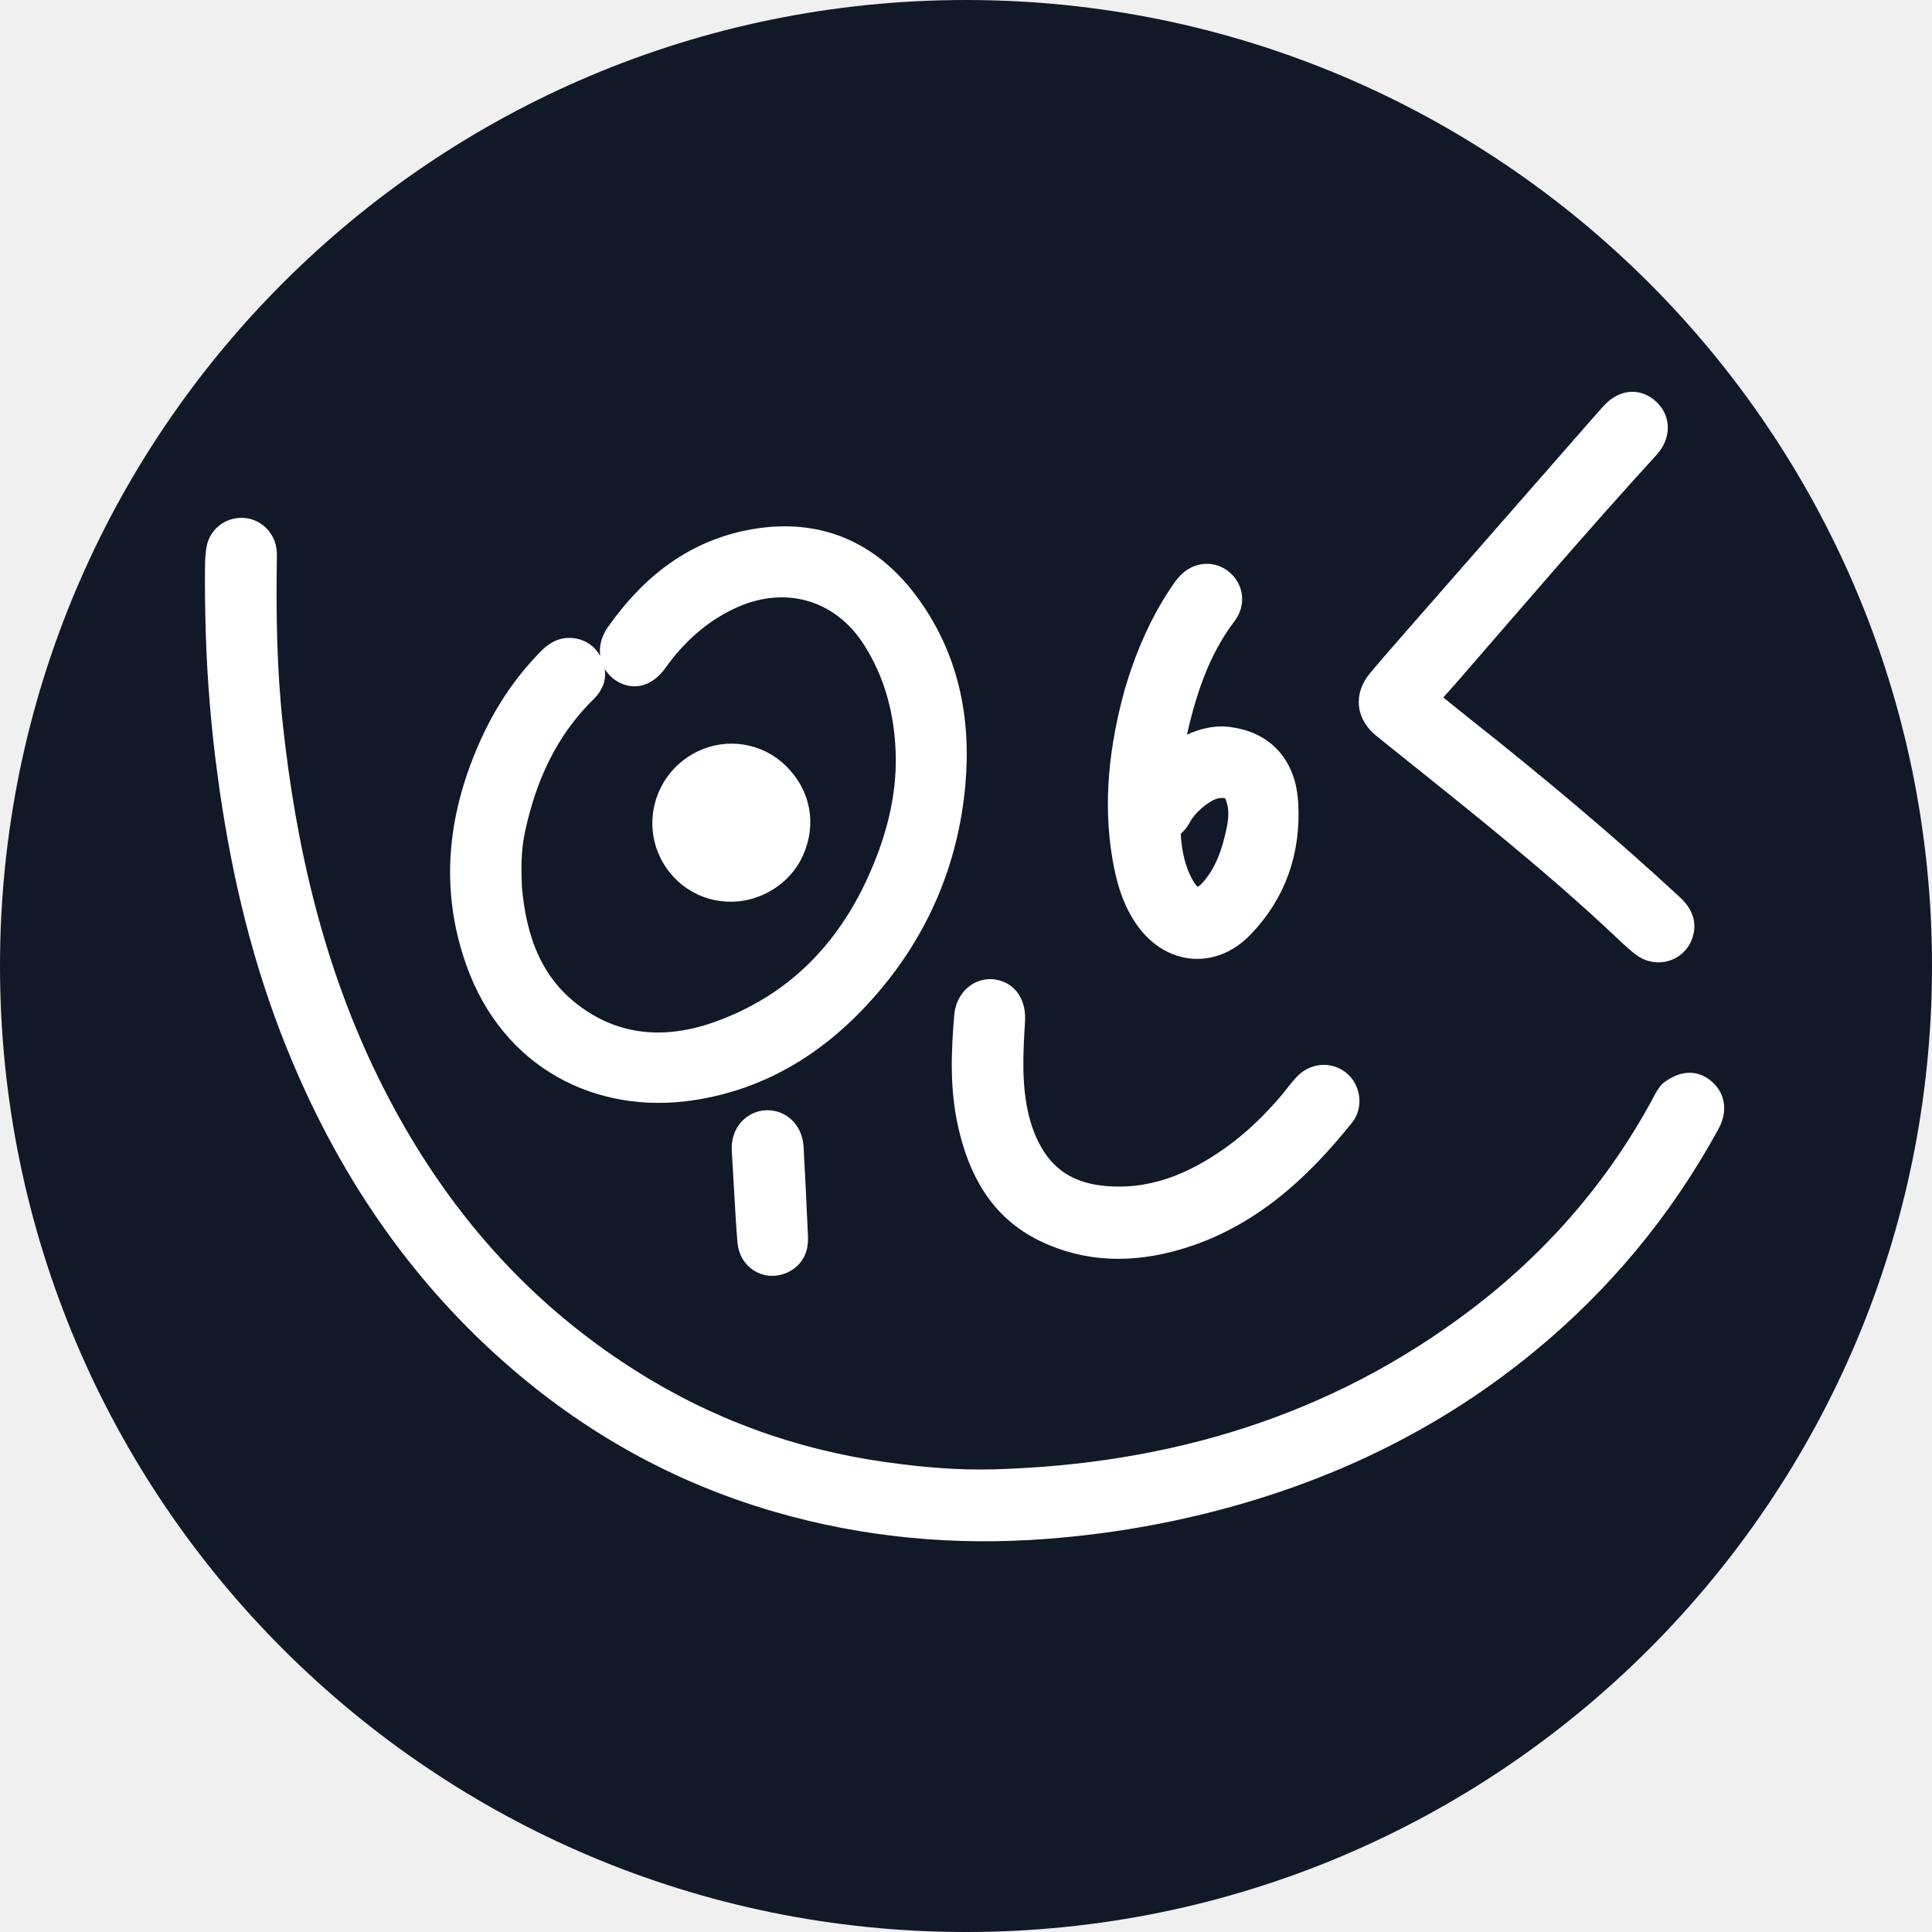
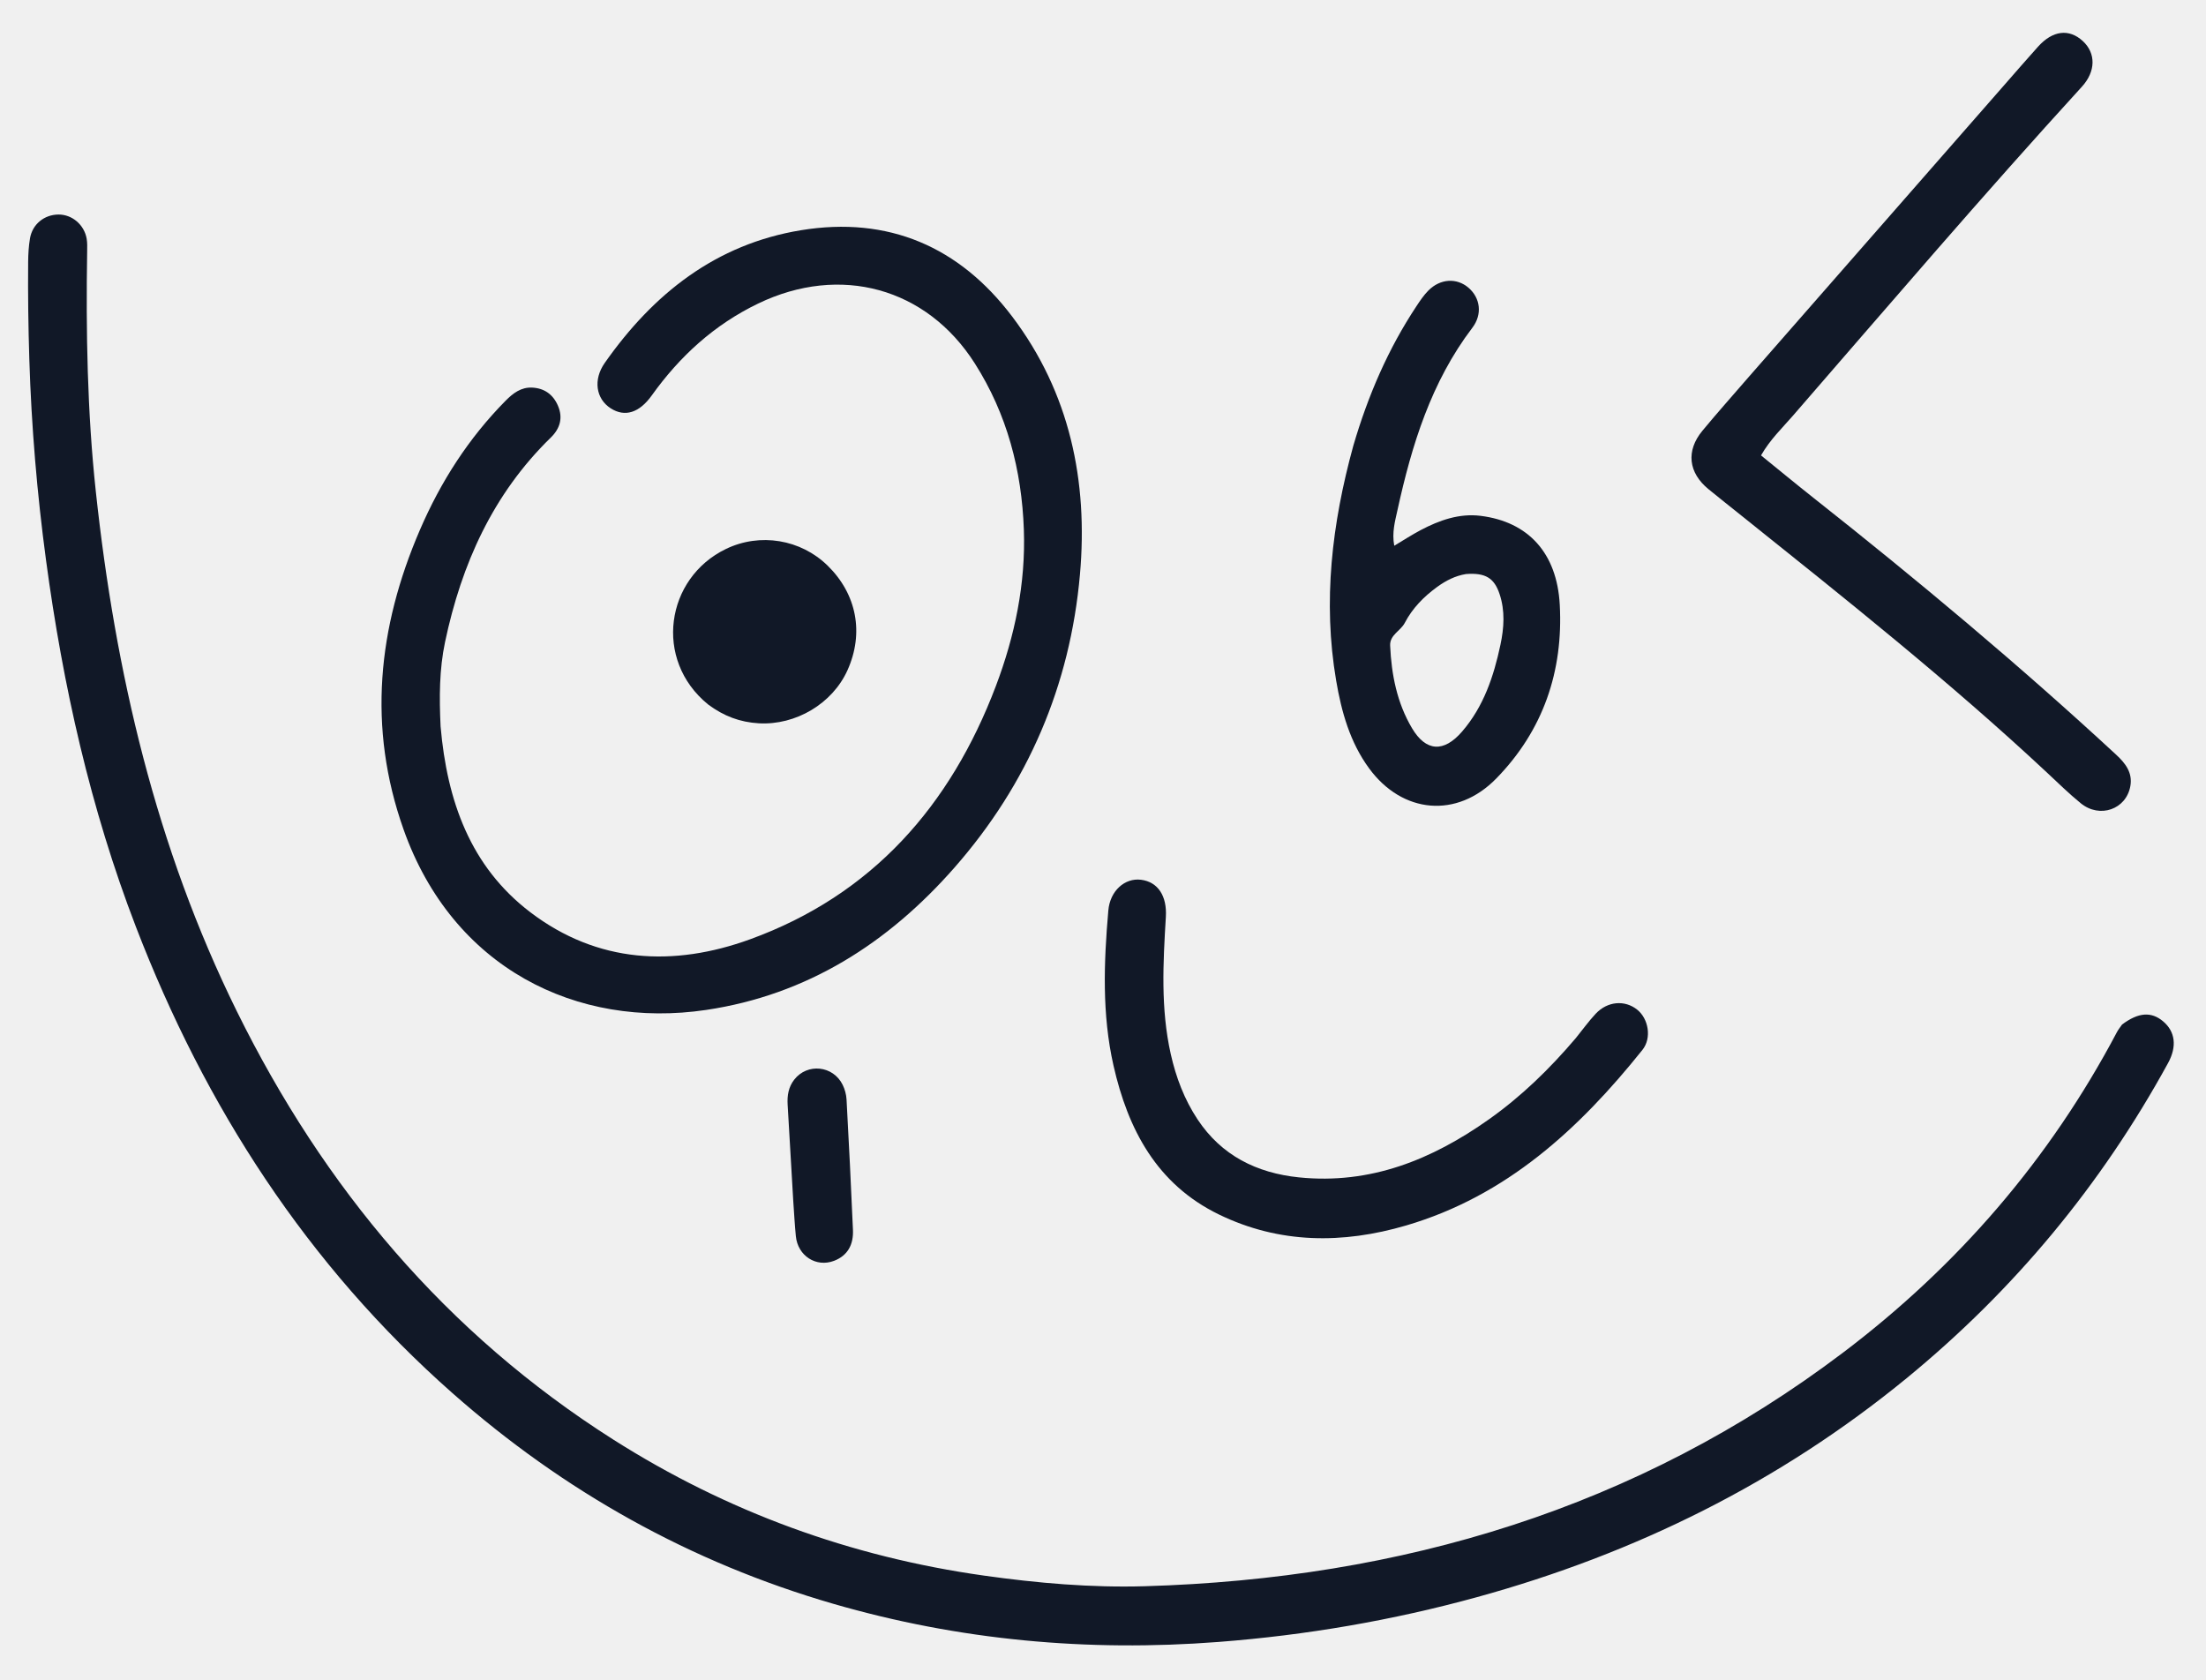
- <svg xmlns="http://www.w3.org/2000/svg" viewBox="10 -71 1000 1000">
-   <circle cx="510" cy="429" r="500" fill="#111827" />
-   <g fill="#ffffff">
-     <g stroke="#ffffff" stroke-width="16" stroke-linejoin="round" stroke-linecap="round">
-       <path d="M875.867,495.849 C881.774,491.424 886.408,491.152 890.627,494.724 C894.929,498.367 895.665,503.677 892.378,509.681 C868.406,553.473 837.096,591.219 798.493,622.85 C752.825,660.271 701.055,685.818 644.256,701.441 C613.844,709.806 582.953,715.101 551.455,717.524 C504.456,721.138 458.347,716.934 413.103,703.809 C361.87,688.946 316.389,663.448 276.467,628.21 C224.279,582.148 187.666,525.416 162.78,460.723 C146.423,418.203 136.581,374.144 130.523,329.113 C127.301,305.167 125.282,281.157 124.527,256.999 C124.163,245.335 124.004,233.686 124.108,222.027 C124.133,219.203 124.298,216.347 124.771,213.569 C125.637,208.484 129.907,205.054 135.004,205.025 C139.888,204.998 144.251,208.687 145.119,213.728 C145.371,215.191 145.315,216.719 145.292,218.215 C144.838,247.047 145.319,275.858 148.409,304.548 C155.39,369.37 169.974,432.142 198.994,491.02 C230.255,554.445 274.163,606.739 334.15,644.845 C374.95,670.763 419.389,686.958 467.274,693.704 C486.438,696.403 505.717,698.085 525.028,697.519 C617.001,694.819 701.647,669.66 775.724,613.618 C816.806,582.538 849.845,544.322 873.99,498.635 C874.454,497.756 875.069,496.958 875.867,495.849 z" />
-       <path d="M272.182,388.836 C274.504,415.504 282.826,439.12 304.419,455.547 C328.506,473.871 355.873,475.212 383.277,465.253 C427.07,449.339 455.246,417.326 471.535,374.322 C478.375,356.262 482.272,337.515 481.584,318.145 C480.827,296.838 475.571,276.704 463.984,258.49 C446.689,231.302 415.686,222.761 386.16,237 C370.45,244.575 358.06,255.898 348.005,269.967 C343.528,276.233 338.338,277.87 333.243,274.595 C327.977,271.209 326.868,264.363 331.118,258.302 C348.526,233.481 370.973,215.675 401.574,210.658 C432.927,205.517 458.446,216.574 477.405,241.664 C498.089,269.037 504.684,300.745 501.725,334.265 C498.212,374.063 483.064,409.444 456.663,439.516 C432.88,466.606 403.771,485.227 367.512,490.609 C321.086,497.5 276.502,475.581 258.869,425.756 C245.911,389.141 249.609,353.374 264.758,318.255 C272.226,300.941 282.226,285.332 295.517,271.88 C298.19,269.174 301.091,266.973 305.048,267.162 C309.415,267.37 312.568,269.603 314.318,273.676 C316.211,278.083 315.025,281.908 311.776,285.074 C290.969,305.346 279.688,330.539 273.787,358.496 C271.707,368.346 271.683,378.348 272.182,388.836 z" />
-       <path d="M742.061,263.075 C772.682,228.089 803.074,193.373 833.469,158.659 C837.528,154.022 841.563,149.364 845.679,144.778 C850.948,138.907 856.834,138.197 861.772,142.742 C866.525,147.118 866.447,153.656 861.429,159.148 C826.04,197.886 791.961,237.776 757.574,277.395 C753.789,281.756 749.526,285.796 746.243,291.508 C752.587,296.647 758.829,301.811 765.184,306.832 C802.447,336.278 838.868,366.712 873.746,398.968 C877.071,402.043 879.695,405.413 878.842,410.234 C877.36,418.607 867.849,421.959 861.036,416.403 C856.783,412.935 852.85,409.07 848.834,405.319 C813.854,372.652 776.415,342.911 739.09,313.033 C735.189,309.911 731.27,306.81 727.401,303.649 C720.15,297.725 719.24,289.866 725.2,282.657 C730.613,276.11 736.279,269.774 742.061,263.075 z" />
-       <path d="M599.858,288.072 C605.149,270.004 612.368,253.248 622.582,237.859 C623.867,235.924 625.188,233.952 626.813,232.316 C631.094,228.006 637.012,227.685 641.227,231.314 C645.49,234.984 646.27,240.856 642.6,245.683 C627.819,265.128 620.846,287.758 615.728,311.127 C614.855,315.113 613.672,319.203 614.566,323.941 C617.861,321.978 620.866,320.01 624.028,318.341 C630.748,314.795 637.88,312.252 645.554,313.205 C662.612,315.323 672.978,326.482 673.987,345.121 C675.279,368.966 668.063,390.229 651.202,407.501 C637.092,421.955 617.505,420.201 605.534,403.867 C598.666,394.496 595.621,383.595 593.708,372.364 C588.862,343.919 592.179,316.033 599.858,288.072 M640.311,334.106 C636.443,334.742 633.087,336.463 629.938,338.753 C625.148,342.237 621.072,346.401 618.346,351.636 C616.827,354.555 612.916,355.933 613.091,359.809 C613.56,370.239 615.558,380.356 620.922,389.42 C625.948,397.913 632.362,398.252 638.914,390.664 C646.652,381.701 650.279,370.866 652.687,359.516 C653.982,353.412 654.39,347.319 652.378,341.283 C650.474,335.572 647.343,333.566 640.311,334.106 z" />
-       <path d="M679.728,500.743 C682.258,497.619 684.402,494.622 686.903,491.959 C691.129,487.458 697.333,486.96 701.767,490.493 C705.84,493.739 707.089,500.677 703.663,504.96 C680.925,533.383 654.78,557.442 618.846,567.99 C596.094,574.669 573.372,574.62 551.615,564.043 C529.341,553.214 518.975,533.571 513.765,510.558 C509.599,492.153 510.294,473.512 511.914,454.895 C512.527,447.839 517.818,443.134 523.652,443.87 C529.776,444.644 533.017,449.745 532.566,457.224 C531.575,473.673 530.667,490.122 534.321,506.43 C536.2,514.815 539.206,522.731 543.924,529.872 C552.522,542.886 565.182,549.163 580.35,550.722 C605.961,553.355 628.107,544.357 648.523,529.914 C660.146,521.691 670.293,511.848 679.728,500.743 z" />
-       <path d="M368.187,380.901 C348.535,364.88 352.983,335.536 374.636,325.095 C386.879,319.192 401.479,321.637 411.128,331.073 C421.6,341.313 424.261,355.293 418.274,368.617 C412.863,380.659 399.665,388.448 386.434,387.694 C379.717,387.312 373.8,385.115 368.187,380.901 z" />
-       <path d="M398.78,558.937 C398.102,547.174 397.453,535.888 396.777,524.603 C396.582,521.346 397.087,518.284 399.14,515.644 C403.841,509.597 413.137,510.553 416.542,517.515 C417.325,519.118 417.832,520.993 417.929,522.772 C418.777,538.38 419.563,553.992 420.229,569.609 C420.446,574.692 418.477,578.765 413.439,580.686 C407,583.142 400.426,578.893 399.729,571.852 C399.32,567.716 399.101,563.561 398.78,558.937 z" />
-     </g>
+ <svg xmlns="http://www.w3.org/2000/svg" viewBox="114 128 792 603">
+   <style>path{fill:#111827}.lk{stroke:#111827}@media (prefers-color-scheme:dark){path{fill:#fff}.lk{stroke:#fff}}</style>
+   <g class="lk" stroke-width="28" stroke-linejoin="round" stroke-linecap="round">
+     <path opacity="1" stroke="none" d=" M875.867,495.849   C881.774,491.424 886.408,491.152 890.627,494.724   C894.929,498.367 895.665,503.677 892.378,509.681   C868.406,553.473 837.096,591.219 798.493,622.85   C752.825,660.271 701.055,685.818 644.256,701.441   C613.844,709.806 582.953,715.101 551.455,717.524   C504.456,721.138 458.347,716.934 413.103,703.809   C361.87,688.946 316.389,663.448 276.467,628.21   C224.279,582.148 187.666,525.416 162.78,460.723   C146.423,418.203 136.581,374.144 130.523,329.113   C127.301,305.167 125.282,281.157 124.527,256.999   C124.163,245.335 124.004,233.686 124.108,222.027   C124.133,219.203 124.298,216.347 124.771,213.569   C125.637,208.484 129.907,205.054 135.004,205.025   C139.888,204.998 144.251,208.687 145.119,213.728   C145.371,215.191 145.315,216.719 145.292,218.215   C144.838,247.047 145.319,275.858 148.409,304.548   C155.39,369.37 169.974,432.142 198.994,491.02   C230.255,554.445 274.163,606.739 334.15,644.845   C374.95,670.763 419.389,686.958 467.274,693.704   C486.438,696.403 505.717,698.085 525.028,697.519   C617.001,694.819 701.647,669.66 775.724,613.618   C816.806,582.538 849.845,544.322 873.99,498.635   C874.454,497.756 875.069,496.958 875.867,495.849  z" />
+     <path opacity="1" stroke="none" d=" M272.182,388.836   C274.504,415.504 282.826,439.12 304.419,455.547   C328.506,473.871 355.873,475.212 383.277,465.253   C427.07,449.339 455.246,417.326 471.535,374.322   C478.375,356.262 482.272,337.515 481.584,318.145   C480.827,296.838 475.571,276.704 463.984,258.49   C446.689,231.302 415.686,222.761 386.16,237   C370.45,244.575 358.06,255.898 348.005,269.967   C343.528,276.233 338.338,277.87 333.243,274.595   C327.977,271.209 326.868,264.363 331.118,258.302   C348.526,233.481 370.973,215.675 401.574,210.658   C432.927,205.517 458.446,216.574 477.405,241.664   C498.089,269.037 504.684,300.745 501.725,334.265   C498.212,374.063 483.064,409.444 456.663,439.516   C432.88,466.606 403.771,485.227 367.512,490.609   C321.086,497.5 276.502,475.581 258.869,425.756   C245.911,389.141 249.609,353.374 264.758,318.255   C272.226,300.941 282.226,285.332 295.517,271.88   C298.19,269.174 301.091,266.973 305.048,267.162   C309.415,267.37 312.568,269.603 314.318,273.676   C316.211,278.083 315.025,281.908 311.776,285.074   C290.969,305.346 279.688,330.539 273.787,358.496   C271.707,368.346 271.683,378.348 272.182,388.836  z" />
+     <path opacity="1" stroke="none" d=" M742.061,263.075   C772.682,228.089 803.074,193.373 833.469,158.659   C837.528,154.022 841.563,149.364 845.679,144.778   C850.948,138.907 856.834,138.197 861.772,142.742   C866.525,147.118 866.447,153.656 861.429,159.148   C826.04,197.886 791.961,237.776 757.574,277.395   C753.789,281.756 749.526,285.796 746.243,291.508   C752.587,296.647 758.829,301.811 765.184,306.832   C802.447,336.278 838.868,366.712 873.746,398.968   C877.071,402.043 879.695,405.413 878.842,410.234   C877.36,418.607 867.849,421.959 861.036,416.403   C856.783,412.935 852.85,409.07 848.834,405.319   C813.854,372.652 776.415,342.911 739.09,313.033   C735.189,309.911 731.27,306.81 727.401,303.649   C720.15,297.725 719.24,289.866 725.2,282.657   C730.613,276.11 736.279,269.774 742.061,263.075  z" />
+     <path opacity="1" stroke="none" d=" M599.858,288.072   C605.149,270.004 612.368,253.248 622.582,237.859   C623.867,235.924 625.188,233.952 626.813,232.316   C631.094,228.006 637.012,227.685 641.227,231.314   C645.49,234.984 646.27,240.856 642.6,245.683   C627.819,265.128 620.846,287.758 615.728,311.127   C614.855,315.113 613.672,319.203 614.566,323.941   C617.861,321.978 620.866,320.01 624.028,318.341   C630.748,314.795 637.88,312.252 645.554,313.205   C662.612,315.323 672.978,326.482 673.987,345.121   C675.279,368.966 668.063,390.229 651.202,407.501   C637.092,421.955 617.505,420.201 605.534,403.867   C598.666,394.496 595.621,383.595 593.708,372.364   C588.862,343.919 592.179,316.033 599.858,288.072  M640.311,334.106   C636.443,334.742 633.087,336.463 629.938,338.753   C625.148,342.237 621.072,346.401 618.346,351.636   C616.827,354.555 612.916,355.933 613.091,359.809   C613.56,370.239 615.558,380.356 620.922,389.42   C625.948,397.913 632.362,398.252 638.914,390.664   C646.652,381.701 650.279,370.866 652.687,359.516   C653.982,353.412 654.39,347.319 652.378,341.283   C650.474,335.572 647.343,333.566 640.311,334.106  z" />
+     <path opacity="1" stroke="none" d=" M679.728,500.743   C682.258,497.619 684.402,494.622 686.903,491.959   C691.129,487.458 697.333,486.96 701.767,490.493   C705.84,493.739 707.089,500.677 703.663,504.96   C680.925,533.383 654.78,557.442 618.846,567.99   C596.094,574.669 573.372,574.62 551.615,564.043   C529.341,553.214 518.975,533.571 513.765,510.558   C509.599,492.153 510.294,473.512 511.914,454.895   C512.527,447.839 517.818,443.134 523.652,443.87   C529.776,444.644 533.017,449.745 532.566,457.224   C531.575,473.673 530.667,490.122 534.321,506.43   C536.2,514.815 539.206,522.731 543.924,529.872   C552.522,542.886 565.182,549.163 580.35,550.722   C605.961,553.355 628.107,544.357 648.523,529.914   C660.146,521.691 670.293,511.848 679.728,500.743  z" />
+     <path opacity="1" stroke="none" d=" M368.187,380.901   C348.535,364.88 352.983,335.536 374.636,325.095   C386.879,319.192 401.479,321.637 411.128,331.073   C421.6,341.313 424.261,355.293 418.274,368.617   C412.863,380.659 399.665,388.448 386.434,387.694   C379.717,387.312 373.8,385.115 368.187,380.901  z" />
+     <path opacity="1" stroke="none" d=" M398.78,558.937   C398.102,547.174 397.453,535.888 396.777,524.603   C396.582,521.346 397.087,518.284 399.14,515.644   C403.841,509.597 413.137,510.553 416.542,517.515   C417.325,519.118 417.832,520.993 417.929,522.772   C418.777,538.38 419.563,553.992 420.229,569.609   C420.446,574.692 418.477,578.765 413.439,580.686   C407,583.142 400.426,578.893 399.729,571.852   C399.32,567.716 399.101,563.561 398.78,558.937  z" />
  </g>
</svg>
